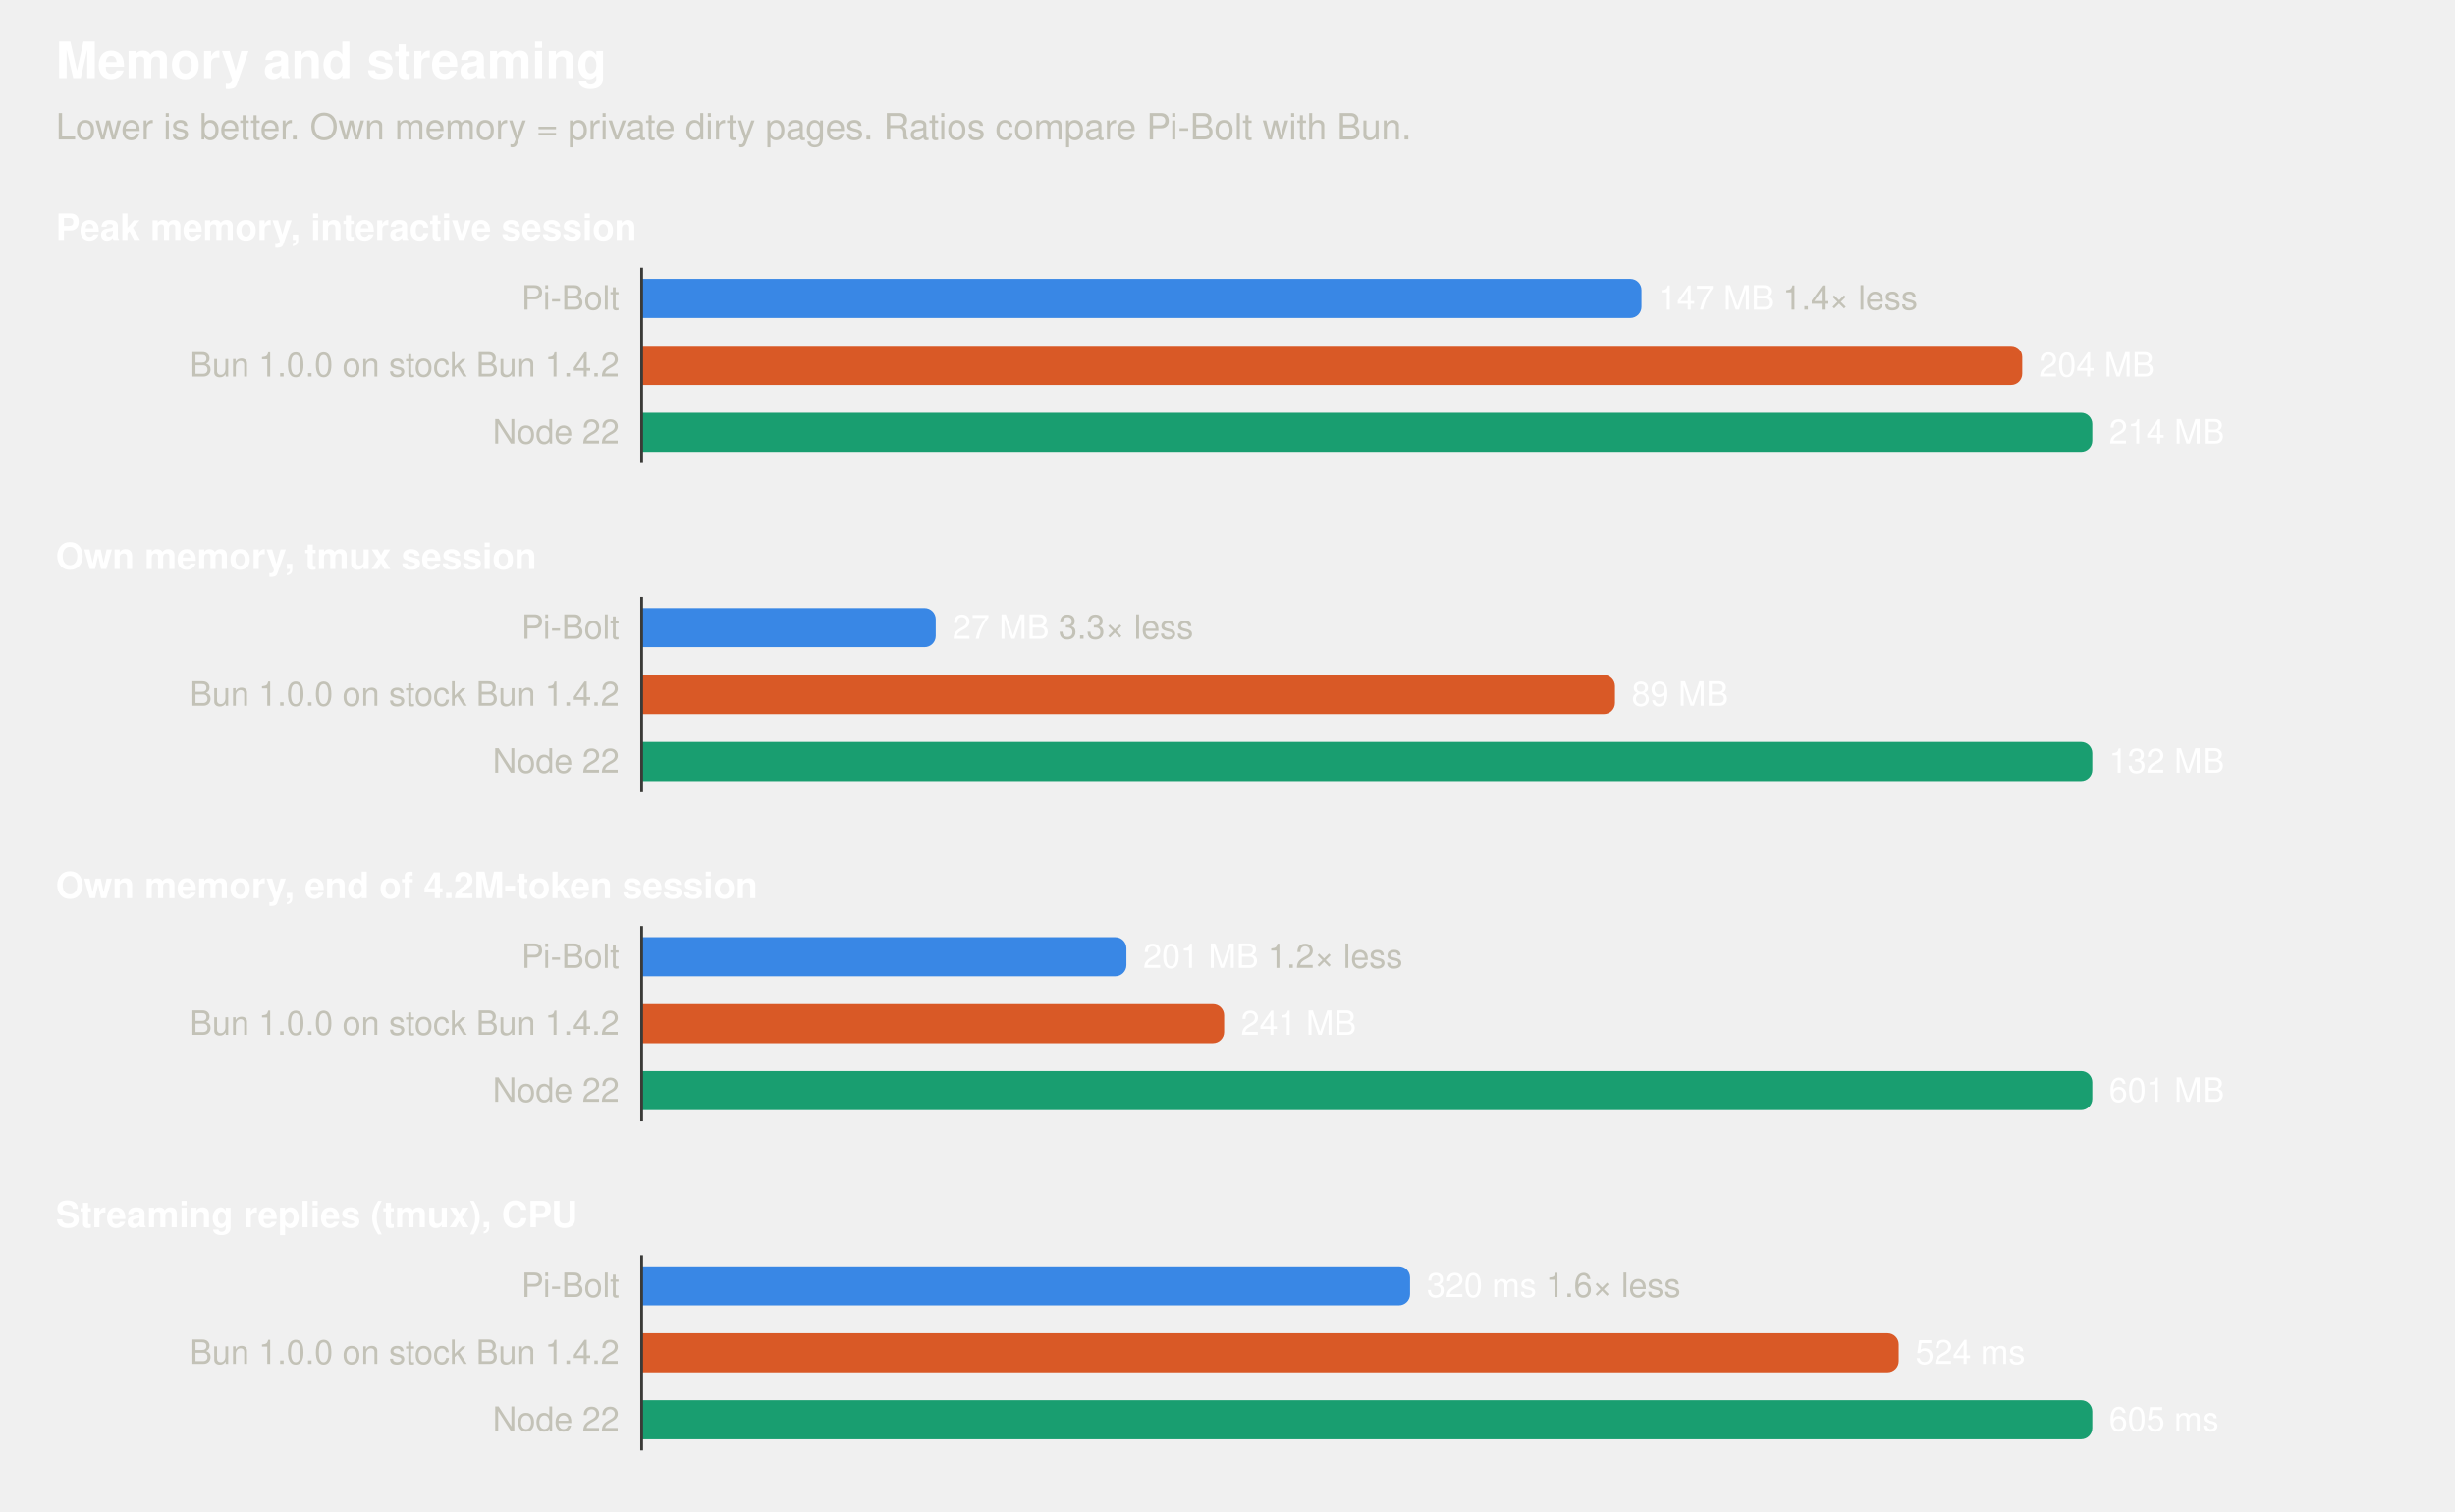
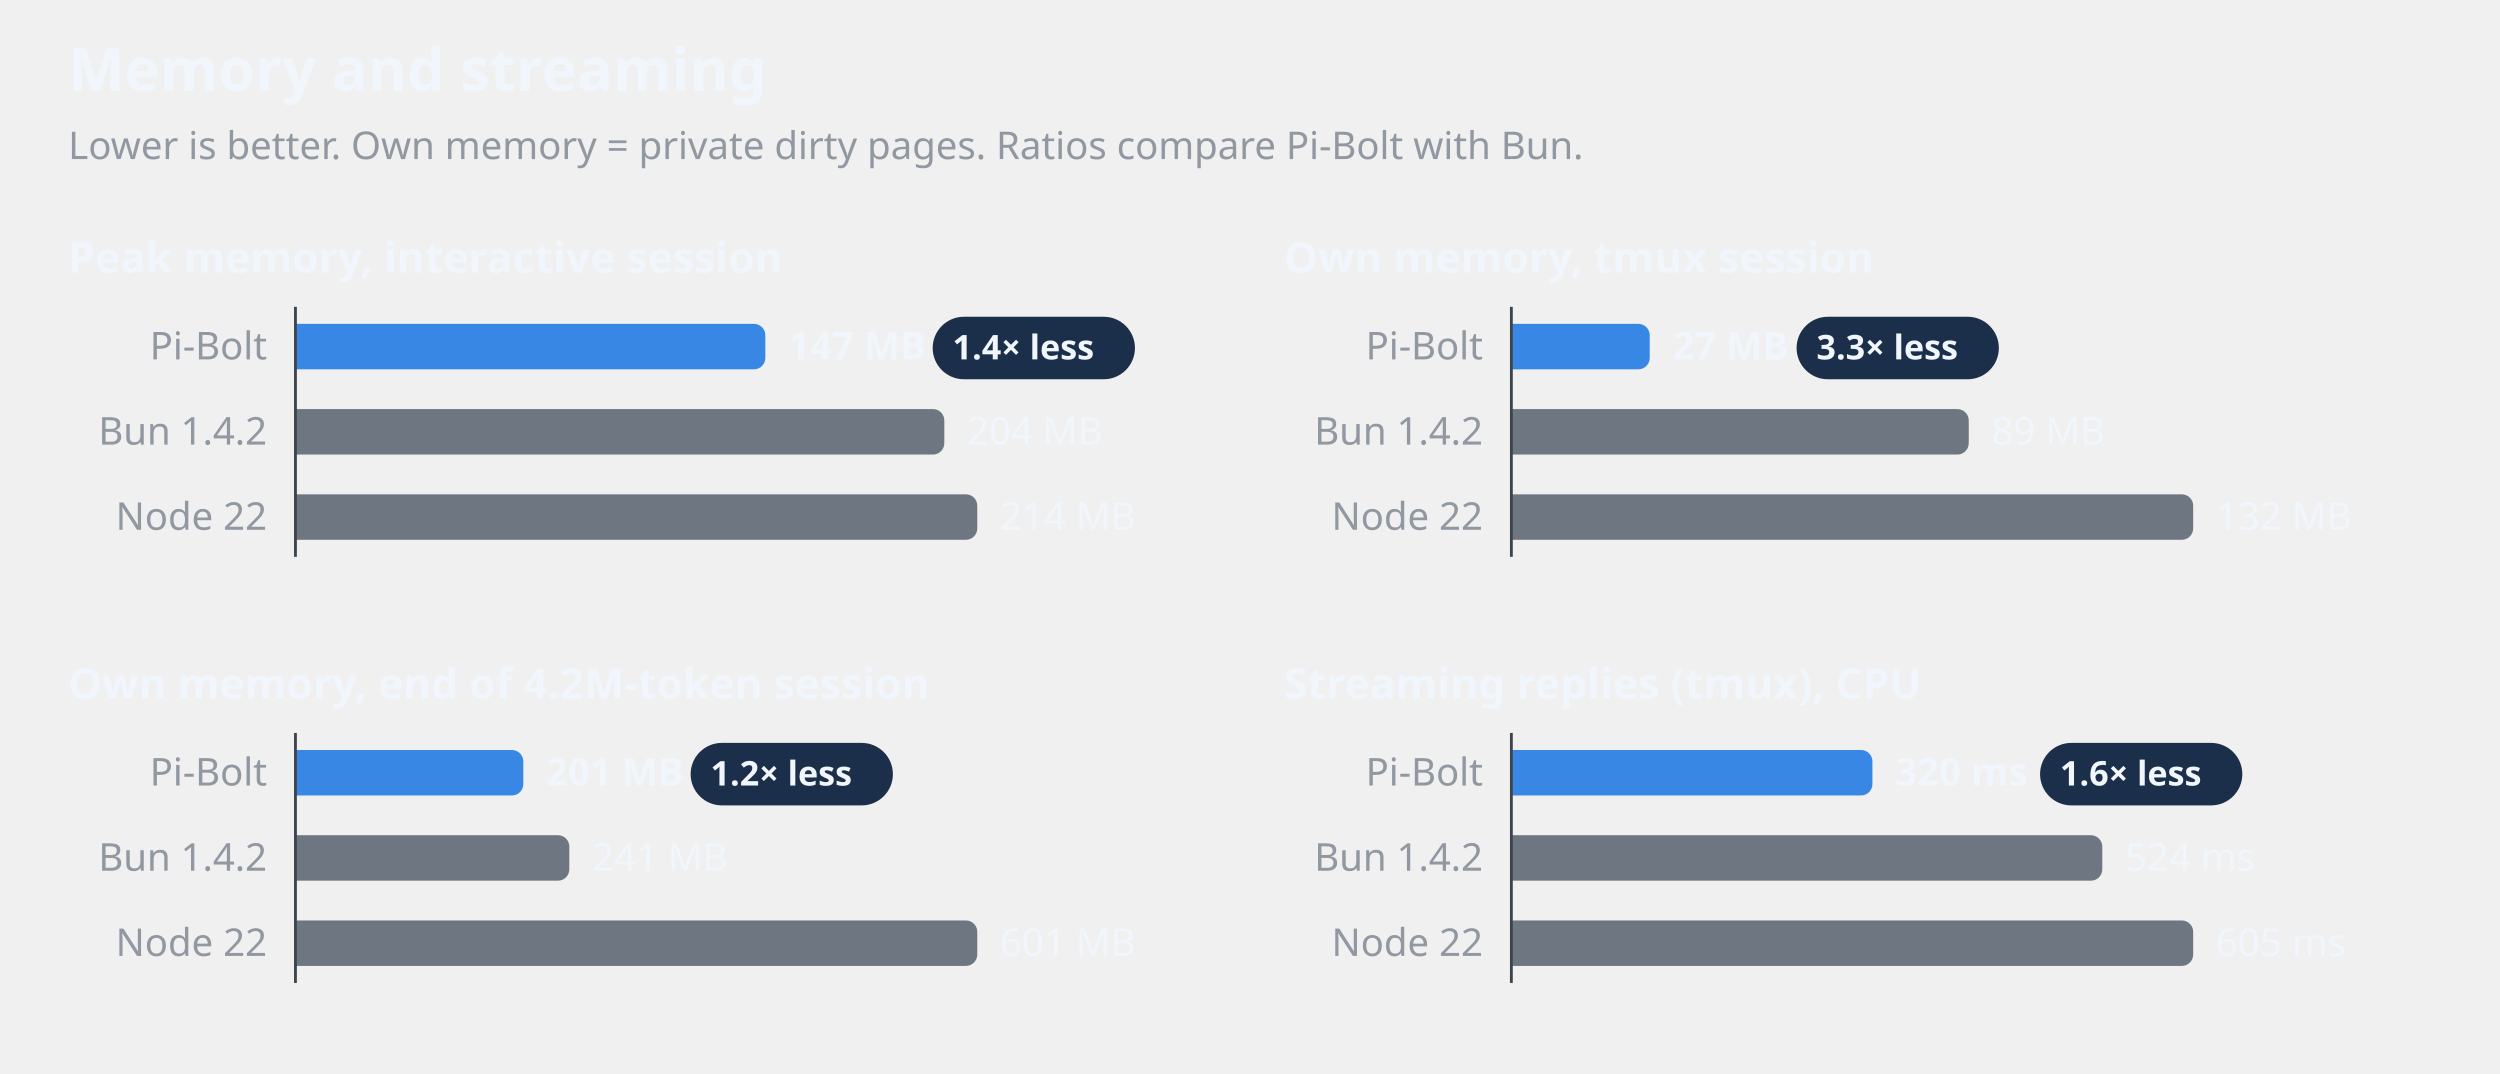
- <svg xmlns="http://www.w3.org/2000/svg" width="880" height="542" viewBox="0 0 880 542" role="img" aria-label="Memory and streaming: Lower is better. Own memory = private dirty pages. Ratios compare Pi-Bolt with Bun.">
-   <style>text{font-family:-apple-system, BlinkMacSystemFont, 'Segoe UI', Helvetica, Arial, sans-serif;font-variant-numeric:tabular-nums}</style>
-   <text x="20" y="28" font-size="18" font-weight="600" fill="#ffffff">Memory and streaming</text>
-   <text x="20" y="50" font-size="13" fill="#c3c2b7">Lower is better. Own memory = private dirty pages. Ratios compare Pi-Bolt with Bun.</text>
-   <text x="20" y="86" font-size="13" font-weight="600" fill="#ffffff">Peak memory, interactive session</text>
-   <text x="222" y="111" font-size="12" text-anchor="end" fill="#c3c2b7">Pi-Bolt</text>
-   <path d="M230,100 h354.404 a4,4 0 0 1 4,4 v6 a4,4 0 0 1 -4,4 h-354.404 z" fill="#3987e5" />
-   <text x="594.404" y="111" font-size="12" fill="#ffffff">147 MB <tspan fill="#c3c2b7">1.4× less</tspan>
-   </text>
-   <text x="222" y="135" font-size="12" text-anchor="end" fill="#c3c2b7">Bun 1.0.0 on stock Bun 1.4.2</text>
-   <path d="M230,124 h490.892 a4,4 0 0 1 4,4 v6 a4,4 0 0 1 -4,4 h-490.892 z" fill="#d95926" />
-   <text x="730.892" y="135" font-size="12" fill="#ffffff">204 MB</text>
-   <text x="222" y="159" font-size="12" text-anchor="end" fill="#c3c2b7">Node 22</text>
-   <path d="M230,148 h516.0 a4,4 0 0 1 4,4 v6 a4,4 0 0 1 -4,4 h-516.0 z" fill="#199e70" />
-   <text x="756.0" y="159" font-size="12" fill="#ffffff">214 MB</text>
-   <line x1="230" y1="96" x2="230" y2="166" stroke="#3a3a37" />
-   <text x="20" y="204" font-size="13" font-weight="600" fill="#ffffff">Own memory, tmux session</text>
-   <text x="222" y="229" font-size="12" text-anchor="end" fill="#c3c2b7">Pi-Bolt</text>
-   <path d="M230,218 h101.416 a4,4 0 0 1 4,4 v6 a4,4 0 0 1 -4,4 h-101.416 z" fill="#3987e5" />
-   <text x="341.416" y="229" font-size="12" fill="#ffffff">27 MB <tspan fill="#c3c2b7">3.3× less</tspan>
-   </text>
-   <text x="222" y="253" font-size="12" text-anchor="end" fill="#c3c2b7">Bun 1.0.0 on stock Bun 1.4.2</text>
-   <path d="M230,242 h344.896 a4,4 0 0 1 4,4 v6 a4,4 0 0 1 -4,4 h-344.896 z" fill="#d95926" />
-   <text x="584.896" y="253" font-size="12" fill="#ffffff">89 MB</text>
-   <text x="222" y="277" font-size="12" text-anchor="end" fill="#c3c2b7">Node 22</text>
-   <path d="M230,266 h516.0 a4,4 0 0 1 4,4 v6 a4,4 0 0 1 -4,4 h-516.0 z" fill="#199e70" />
-   <text x="756.0" y="277" font-size="12" fill="#ffffff">132 MB</text>
-   <line x1="230" y1="214" x2="230" y2="284" stroke="#3a3a37" />
-   <text x="20" y="322" font-size="13" font-weight="600" fill="#ffffff">Own memory, end of 4.2M-token session</text>
-   <text x="222" y="347" font-size="12" text-anchor="end" fill="#c3c2b7">Pi-Bolt</text>
-   <path d="M230,336 h169.766 a4,4 0 0 1 4,4 v6 a4,4 0 0 1 -4,4 h-169.766 z" fill="#3987e5" />
-   <text x="409.766" y="347" font-size="12" fill="#ffffff">201 MB <tspan fill="#c3c2b7">1.2× less</tspan>
-   </text>
-   <text x="222" y="371" font-size="12" text-anchor="end" fill="#c3c2b7">Bun 1.0.0 on stock Bun 1.4.2</text>
-   <path d="M230,360 h204.796 a4,4 0 0 1 4,4 v6 a4,4 0 0 1 -4,4 h-204.796 z" fill="#d95926" />
-   <text x="444.796" y="371" font-size="12" fill="#ffffff">241 MB</text>
-   <text x="222" y="395" font-size="12" text-anchor="end" fill="#c3c2b7">Node 22</text>
-   <path d="M230,384 h516.0 a4,4 0 0 1 4,4 v6 a4,4 0 0 1 -4,4 h-516.0 z" fill="#199e70" />
-   <text x="756.0" y="395" font-size="12" fill="#ffffff">601 MB</text>
-   <line x1="230" y1="332" x2="230" y2="402" stroke="#3a3a37" />
-   <text x="20" y="440" font-size="13" font-weight="600" fill="#ffffff">Streaming replies (tmux), CPU</text>
-   <text x="222" y="465" font-size="12" text-anchor="end" fill="#c3c2b7">Pi-Bolt</text>
-   <path d="M230,454 h271.436 a4,4 0 0 1 4,4 v6 a4,4 0 0 1 -4,4 h-271.436 z" fill="#3987e5" />
-   <text x="511.436" y="465" font-size="12" fill="#ffffff">320 ms <tspan fill="#c3c2b7">1.6× less</tspan>
-   </text>
-   <text x="222" y="489" font-size="12" text-anchor="end" fill="#c3c2b7">Bun 1.0.0 on stock Bun 1.4.2</text>
-   <path d="M230,478 h446.604 a4,4 0 0 1 4,4 v6 a4,4 0 0 1 -4,4 h-446.604 z" fill="#d95926" />
-   <text x="686.604" y="489" font-size="12" fill="#ffffff">524 ms</text>
-   <text x="222" y="513" font-size="12" text-anchor="end" fill="#c3c2b7">Node 22</text>
-   <path d="M230,502 h516.0 a4,4 0 0 1 4,4 v6 a4,4 0 0 1 -4,4 h-516.0 z" fill="#199e70" />
-   <text x="756.0" y="513" font-size="12" fill="#ffffff">605 ms</text>
-   <line x1="230" y1="450" x2="230" y2="520" stroke="#3a3a37" />
+ <svg xmlns="http://www.w3.org/2000/svg" width="880" height="378" viewBox="0 0 880 378" role="img" aria-label="Memory and streaming: Lower is better. Own memory = private dirty pages. Ratios compare Pi-Bolt with Bun.">
+   <style>text{font-family:-apple-system, BlinkMacSystemFont, 'Segoe UI', 'Noto Sans', Helvetica, Arial, sans-serif}</style>
+   <text x="24" y="32" font-size="21" font-weight="650" fill="#f0f6fc">Memory and streaming</text>
+   <text x="24" y="56" font-size="13.5" fill="#9198a1">Lower is better. Own memory = private dirty pages. Ratios compare Pi-Bolt with Bun.</text>
+   <text x="24" y="96" font-size="15" font-weight="600" fill="#f0f6fc">Peak memory, interactive session</text>
+   <text x="94" y="126.5" font-size="13.5" text-anchor="end" fill="#9198a1">Pi-Bolt</text>
+   <path d="M104,114 h161.4 a4,4 0 0 1 4,4 v8 a4,4 0 0 1 -4,4 h-161.4 z" fill="#3987e5" />
+   <text x="277.4" y="126.5" font-size="13.5" font-weight="650" fill="#f0f6fc">147 MB</text>
+   <rect x="328.3" y="111.5" width="71.2" height="22" rx="11.0" fill="#1b2f4a" />
+   <text x="335.3" y="126.5" font-size="12" font-weight="600" fill="#f0f6fc">1.4× less</text>
+   <text x="94" y="156.5" font-size="13.5" text-anchor="end" fill="#9198a1">Bun 1.4.2</text>
+   <path d="M104,144 h224.4 a4,4 0 0 1 4,4 v8 a4,4 0 0 1 -4,4 h-224.4 z" fill="#6e7681" />
+   <text x="340.4" y="156.5" font-size="13.5" font-weight="400" fill="#f0f6fc">204 MB</text>
+   <text x="94" y="186.5" font-size="13.5" text-anchor="end" fill="#9198a1">Node 22</text>
+   <path d="M104,174 h236.0 a4,4 0 0 1 4,4 v8 a4,4 0 0 1 -4,4 h-236.0 z" fill="#6e7681" />
+   <text x="352.0" y="186.5" font-size="13.5" font-weight="400" fill="#f0f6fc">214 MB</text>
+   <line x1="104" y1="108" x2="104" y2="196" stroke="#3d444d" />
+   <text x="452" y="96" font-size="15" font-weight="600" fill="#f0f6fc">Own memory, tmux session</text>
+   <text x="522" y="126.5" font-size="13.5" text-anchor="end" fill="#9198a1">Pi-Bolt</text>
+   <path d="M532,114 h44.7 a4,4 0 0 1 4,4 v8 a4,4 0 0 1 -4,4 h-44.7 z" fill="#3987e5" />
+   <text x="588.7" y="126.5" font-size="13.5" font-weight="650" fill="#f0f6fc">27 MB</text>
+   <rect x="632.4" y="111.5" width="71.2" height="22" rx="11.0" fill="#1b2f4a" />
+   <text x="639.4" y="126.5" font-size="12" font-weight="600" fill="#f0f6fc">3.3× less</text>
+   <text x="522" y="156.5" font-size="13.5" text-anchor="end" fill="#9198a1">Bun 1.4.2</text>
+   <path d="M532,144 h157.0 a4,4 0 0 1 4,4 v8 a4,4 0 0 1 -4,4 h-157.0 z" fill="#6e7681" />
+   <text x="701.0" y="156.5" font-size="13.5" font-weight="400" fill="#f0f6fc">89 MB</text>
+   <text x="522" y="186.5" font-size="13.5" text-anchor="end" fill="#9198a1">Node 22</text>
+   <path d="M532,174 h236.0 a4,4 0 0 1 4,4 v8 a4,4 0 0 1 -4,4 h-236.0 z" fill="#6e7681" />
+   <text x="780.0" y="186.5" font-size="13.5" font-weight="400" fill="#f0f6fc">132 MB</text>
+   <line x1="532" y1="108" x2="532" y2="196" stroke="#3d444d" />
+   <text x="24" y="246" font-size="15" font-weight="600" fill="#f0f6fc">Own memory, end of 4.2M-token session</text>
+   <text x="94" y="276.5" font-size="13.5" text-anchor="end" fill="#9198a1">Pi-Bolt</text>
+   <path d="M104,264 h76.2 a4,4 0 0 1 4,4 v8 a4,4 0 0 1 -4,4 h-76.2 z" fill="#3987e5" />
+   <text x="192.2" y="276.5" font-size="13.5" font-weight="650" fill="#f0f6fc">201 MB</text>
+   <rect x="243.1" y="261.5" width="71.2" height="22" rx="11.0" fill="#1b2f4a" />
+   <text x="250.1" y="276.5" font-size="12" font-weight="600" fill="#f0f6fc">1.2× less</text>
+   <text x="94" y="306.5" font-size="13.5" text-anchor="end" fill="#9198a1">Bun 1.4.2</text>
+   <path d="M104,294 h92.4 a4,4 0 0 1 4,4 v8 a4,4 0 0 1 -4,4 h-92.4 z" fill="#6e7681" />
+   <text x="208.4" y="306.5" font-size="13.5" font-weight="400" fill="#f0f6fc">241 MB</text>
+   <text x="94" y="336.5" font-size="13.5" text-anchor="end" fill="#9198a1">Node 22</text>
+   <path d="M104,324 h236.0 a4,4 0 0 1 4,4 v8 a4,4 0 0 1 -4,4 h-236.0 z" fill="#6e7681" />
+   <text x="352.0" y="336.5" font-size="13.5" font-weight="400" fill="#f0f6fc">601 MB</text>
+   <line x1="104" y1="258" x2="104" y2="346" stroke="#3d444d" />
+   <text x="452" y="246" font-size="15" font-weight="600" fill="#f0f6fc">Streaming replies (tmux), CPU</text>
+   <text x="522" y="276.5" font-size="13.5" text-anchor="end" fill="#9198a1">Pi-Bolt</text>
+   <path d="M532,264 h123.1 a4,4 0 0 1 4,4 v8 a4,4 0 0 1 -4,4 h-123.1 z" fill="#3987e5" />
+   <text x="667.1" y="276.5" font-size="13.5" font-weight="650" fill="#f0f6fc">320 ms</text>
+   <rect x="718.1" y="261.5" width="71.2" height="22" rx="11.0" fill="#1b2f4a" />
+   <text x="725.1" y="276.5" font-size="12" font-weight="600" fill="#f0f6fc">1.6× less</text>
+   <text x="522" y="306.5" font-size="13.5" text-anchor="end" fill="#9198a1">Bun 1.4.2</text>
+   <path d="M532,294 h204.0 a4,4 0 0 1 4,4 v8 a4,4 0 0 1 -4,4 h-204.0 z" fill="#6e7681" />
+   <text x="748.0" y="306.5" font-size="13.5" font-weight="400" fill="#f0f6fc">524 ms</text>
+   <text x="522" y="336.5" font-size="13.5" text-anchor="end" fill="#9198a1">Node 22</text>
+   <path d="M532,324 h236.0 a4,4 0 0 1 4,4 v8 a4,4 0 0 1 -4,4 h-236.0 z" fill="#6e7681" />
+   <text x="780.0" y="336.5" font-size="13.5" font-weight="400" fill="#f0f6fc">605 ms</text>
+   <line x1="532" y1="258" x2="532" y2="346" stroke="#3d444d" />
</svg>
